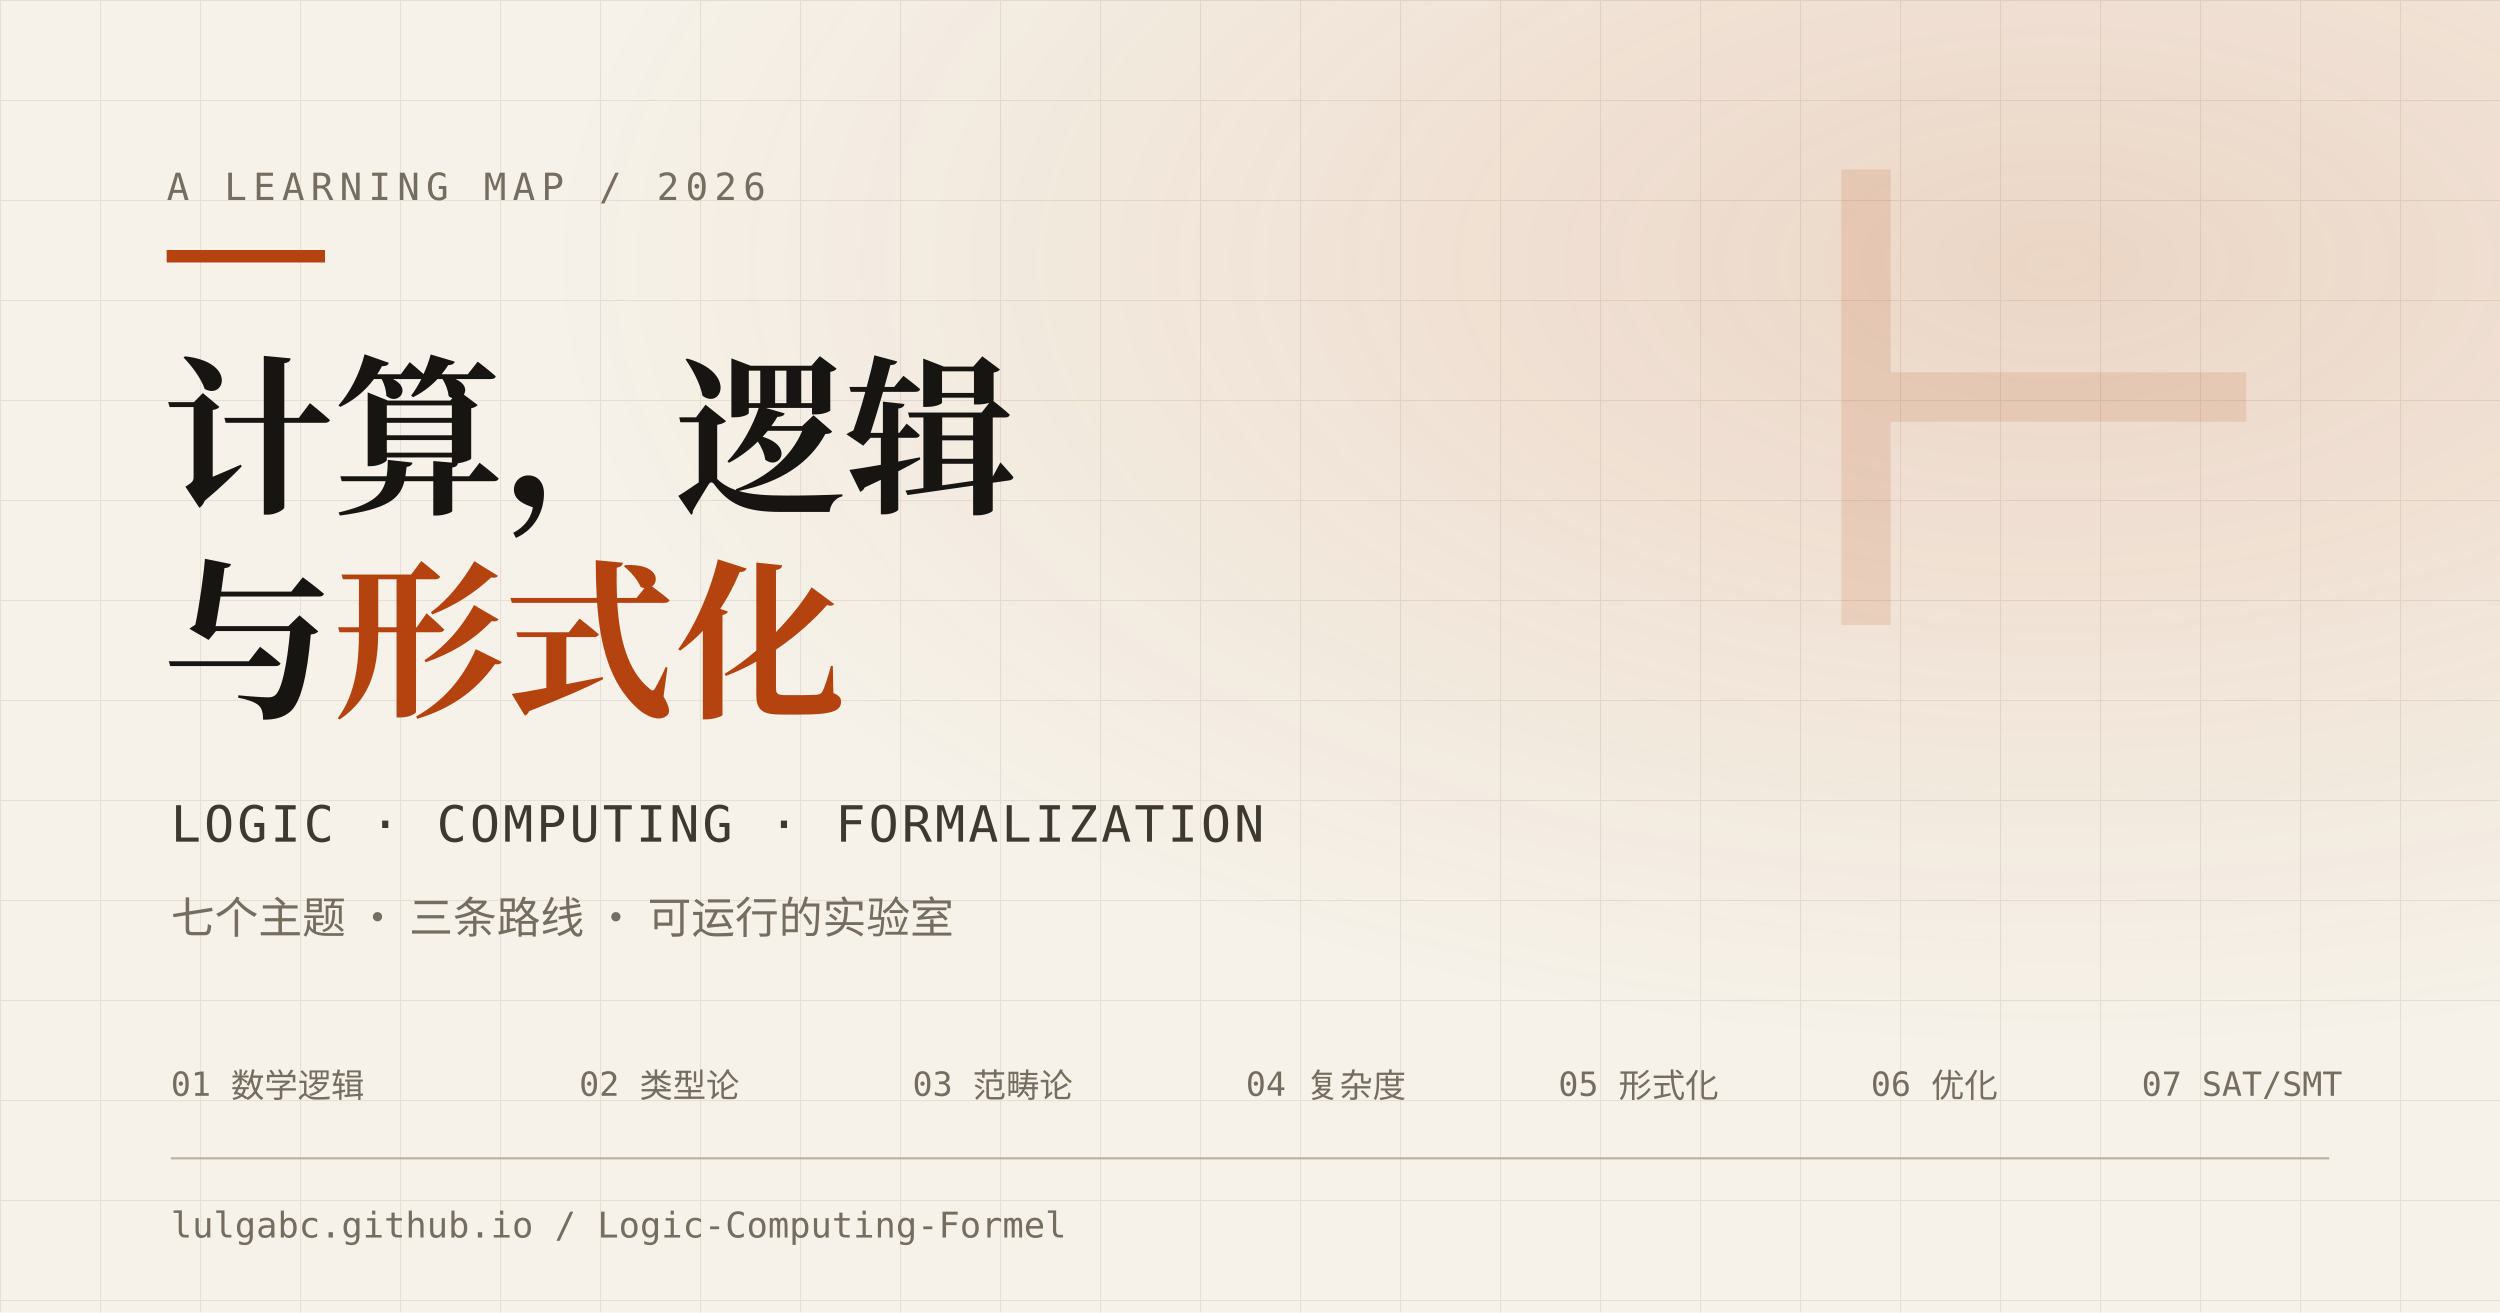
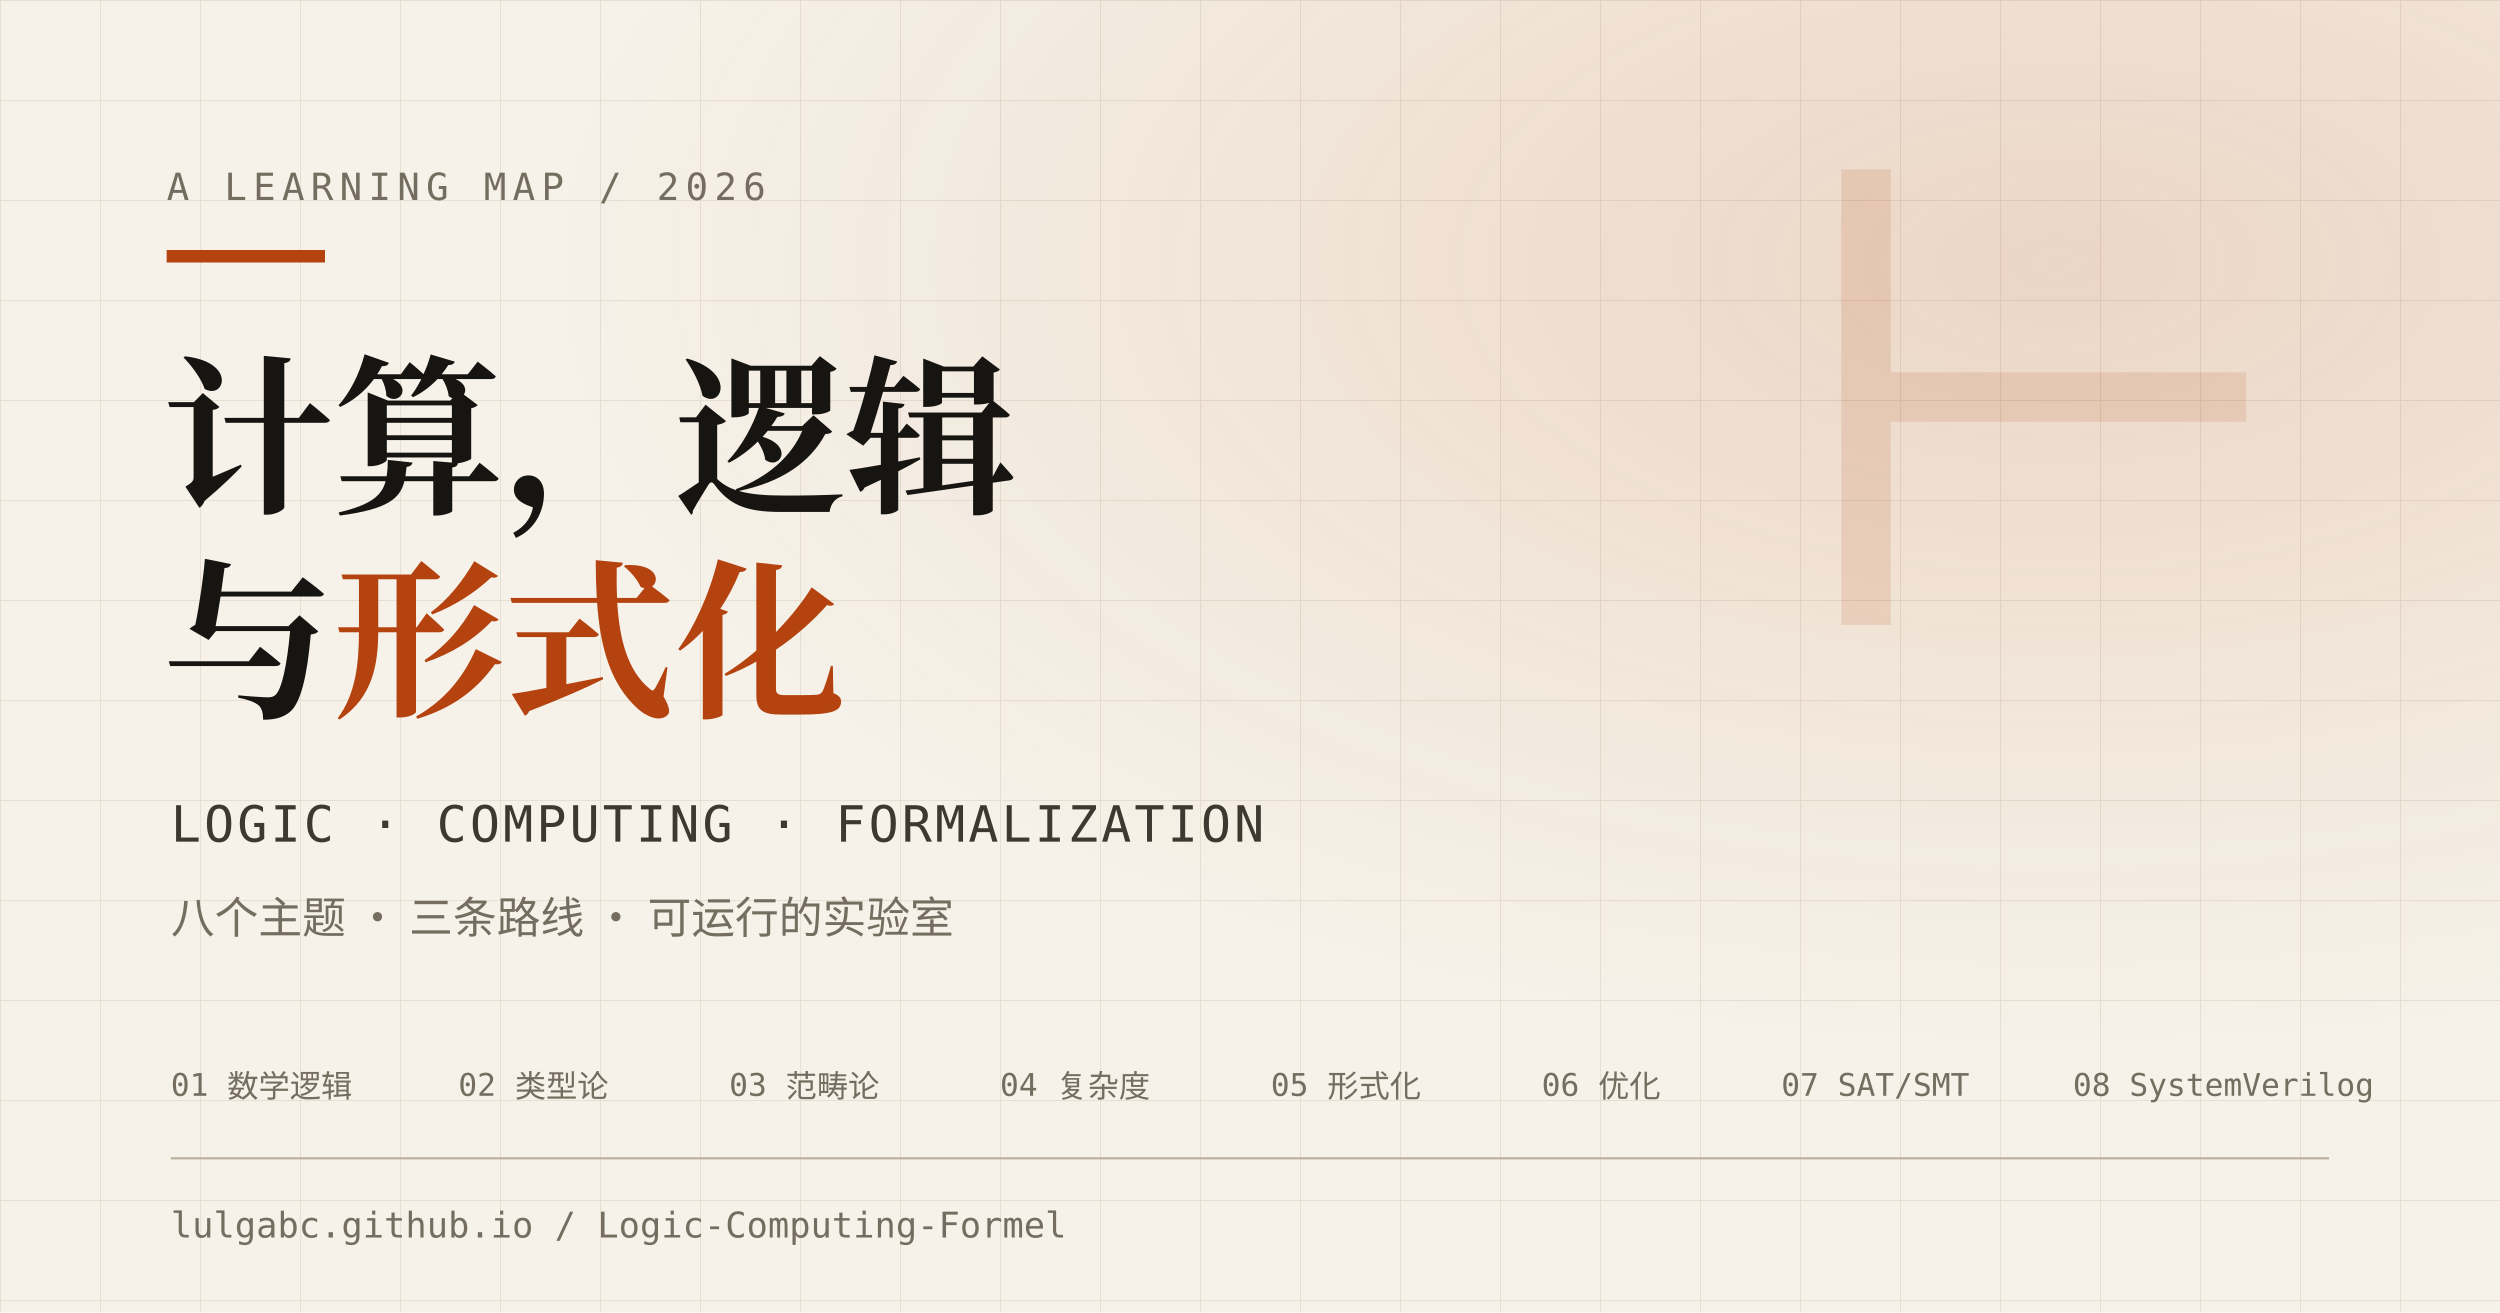
<svg xmlns="http://www.w3.org/2000/svg" width="1200" height="630" viewBox="0 0 1200 630">
  <defs>
    <pattern id="grid" width="48" height="48" patternUnits="userSpaceOnUse">
      <path d="M48 0H0V48" fill="none" stroke="#d8d0bf" stroke-width="1" opacity="0.55" />
    </pattern>
    <radialGradient id="glow" cx="82%" cy="20%" r="60%">
      <stop offset="0%" stop-color="#b4430f" stop-opacity="0.16" />
      <stop offset="100%" stop-color="#b4430f" stop-opacity="0" />
    </radialGradient>
  </defs>
  <rect width="1200" height="630" fill="#f6f2e9" />
  <rect width="1200" height="630" fill="url(#grid)" />
  <rect width="1200" height="630" fill="url(#glow)" />
  <text x="80" y="96" font-family="ui-monospace, SFMono-Regular, Menlo, monospace" font-size="18" letter-spacing="3" fill="#746d60">A LEARNING MAP / 2026</text>
  <rect x="80" y="120" width="76" height="6" fill="#b4430f" />
  <text x="78" y="240" font-family="Songti SC, Noto Serif CJK SC, STSong, serif" font-size="82" font-weight="700" fill="#171512">计算，逻辑</text>
  <text x="78" y="338" font-family="Songti SC, Noto Serif CJK SC, STSong, serif" font-size="82" font-weight="700" fill="#171512">与<tspan fill="#b4430f">形式化</tspan>
  </text>
  <text x="82" y="404" font-family="ui-monospace, SFMono-Regular, Menlo, monospace" font-size="24" letter-spacing="1.5" fill="#3d3830">LOGIC · COMPUTING · FORMALIZATION</text>
-   <text x="82" y="448" font-family="PingFang SC, Noto Sans CJK SC, sans-serif" font-size="21" fill="#746d60">七个主题 · 三条路线 · 可运行的实验室</text>
-   <g font-family="ui-monospace, SFMono-Regular, Menlo, monospace" font-size="16" fill="#746d60">
+   <text x="82" y="448" font-family="PingFang SC, Noto Sans CJK SC, sans-serif" font-size="21" fill="#746d60">八个主题 · 三条路线 · 可运行的实验室</text>
+   <g font-family="ui-monospace, SFMono-Regular, Menlo, monospace" font-size="15" fill="#746d60">
    <text x="82" y="526">01 数学逻辑</text>
-     <text x="278" y="526">02 类型论</text>
-     <text x="438" y="526">03 范畴论</text>
-     <text x="598" y="526">04 复杂度</text>
-     <text x="748" y="526">05 形式化</text>
-     <text x="898" y="526">06 优化</text>
-     <text x="1028" y="526">07 SAT/SMT</text>
+     <text x="220" y="526">02 类型论</text>
+     <text x="350" y="526">03 范畴论</text>
+     <text x="480" y="526">04 复杂度</text>
+     <text x="610" y="526">05 形式化</text>
+     <text x="740" y="526">06 优化</text>
+     <text x="855" y="526">07 SAT/SMT</text>
+     <text x="995" y="526">08 SystemVerilog</text>
  </g>
  <line x1="82" y1="556" x2="1118" y2="556" stroke="#b9ae99" stroke-width="1" />
  <text x="82" y="594" font-family="ui-monospace, SFMono-Regular, Menlo, monospace" font-size="17" fill="#746d60">lulgabc.github.io / Logic-Computing-Formel</text>
  <text x="1110" y="300" text-anchor="end" font-family="Songti SC, Noto Serif CJK SC, STSong, serif" font-size="300" fill="#b4430f" opacity="0.13">⊢</text>
</svg>
